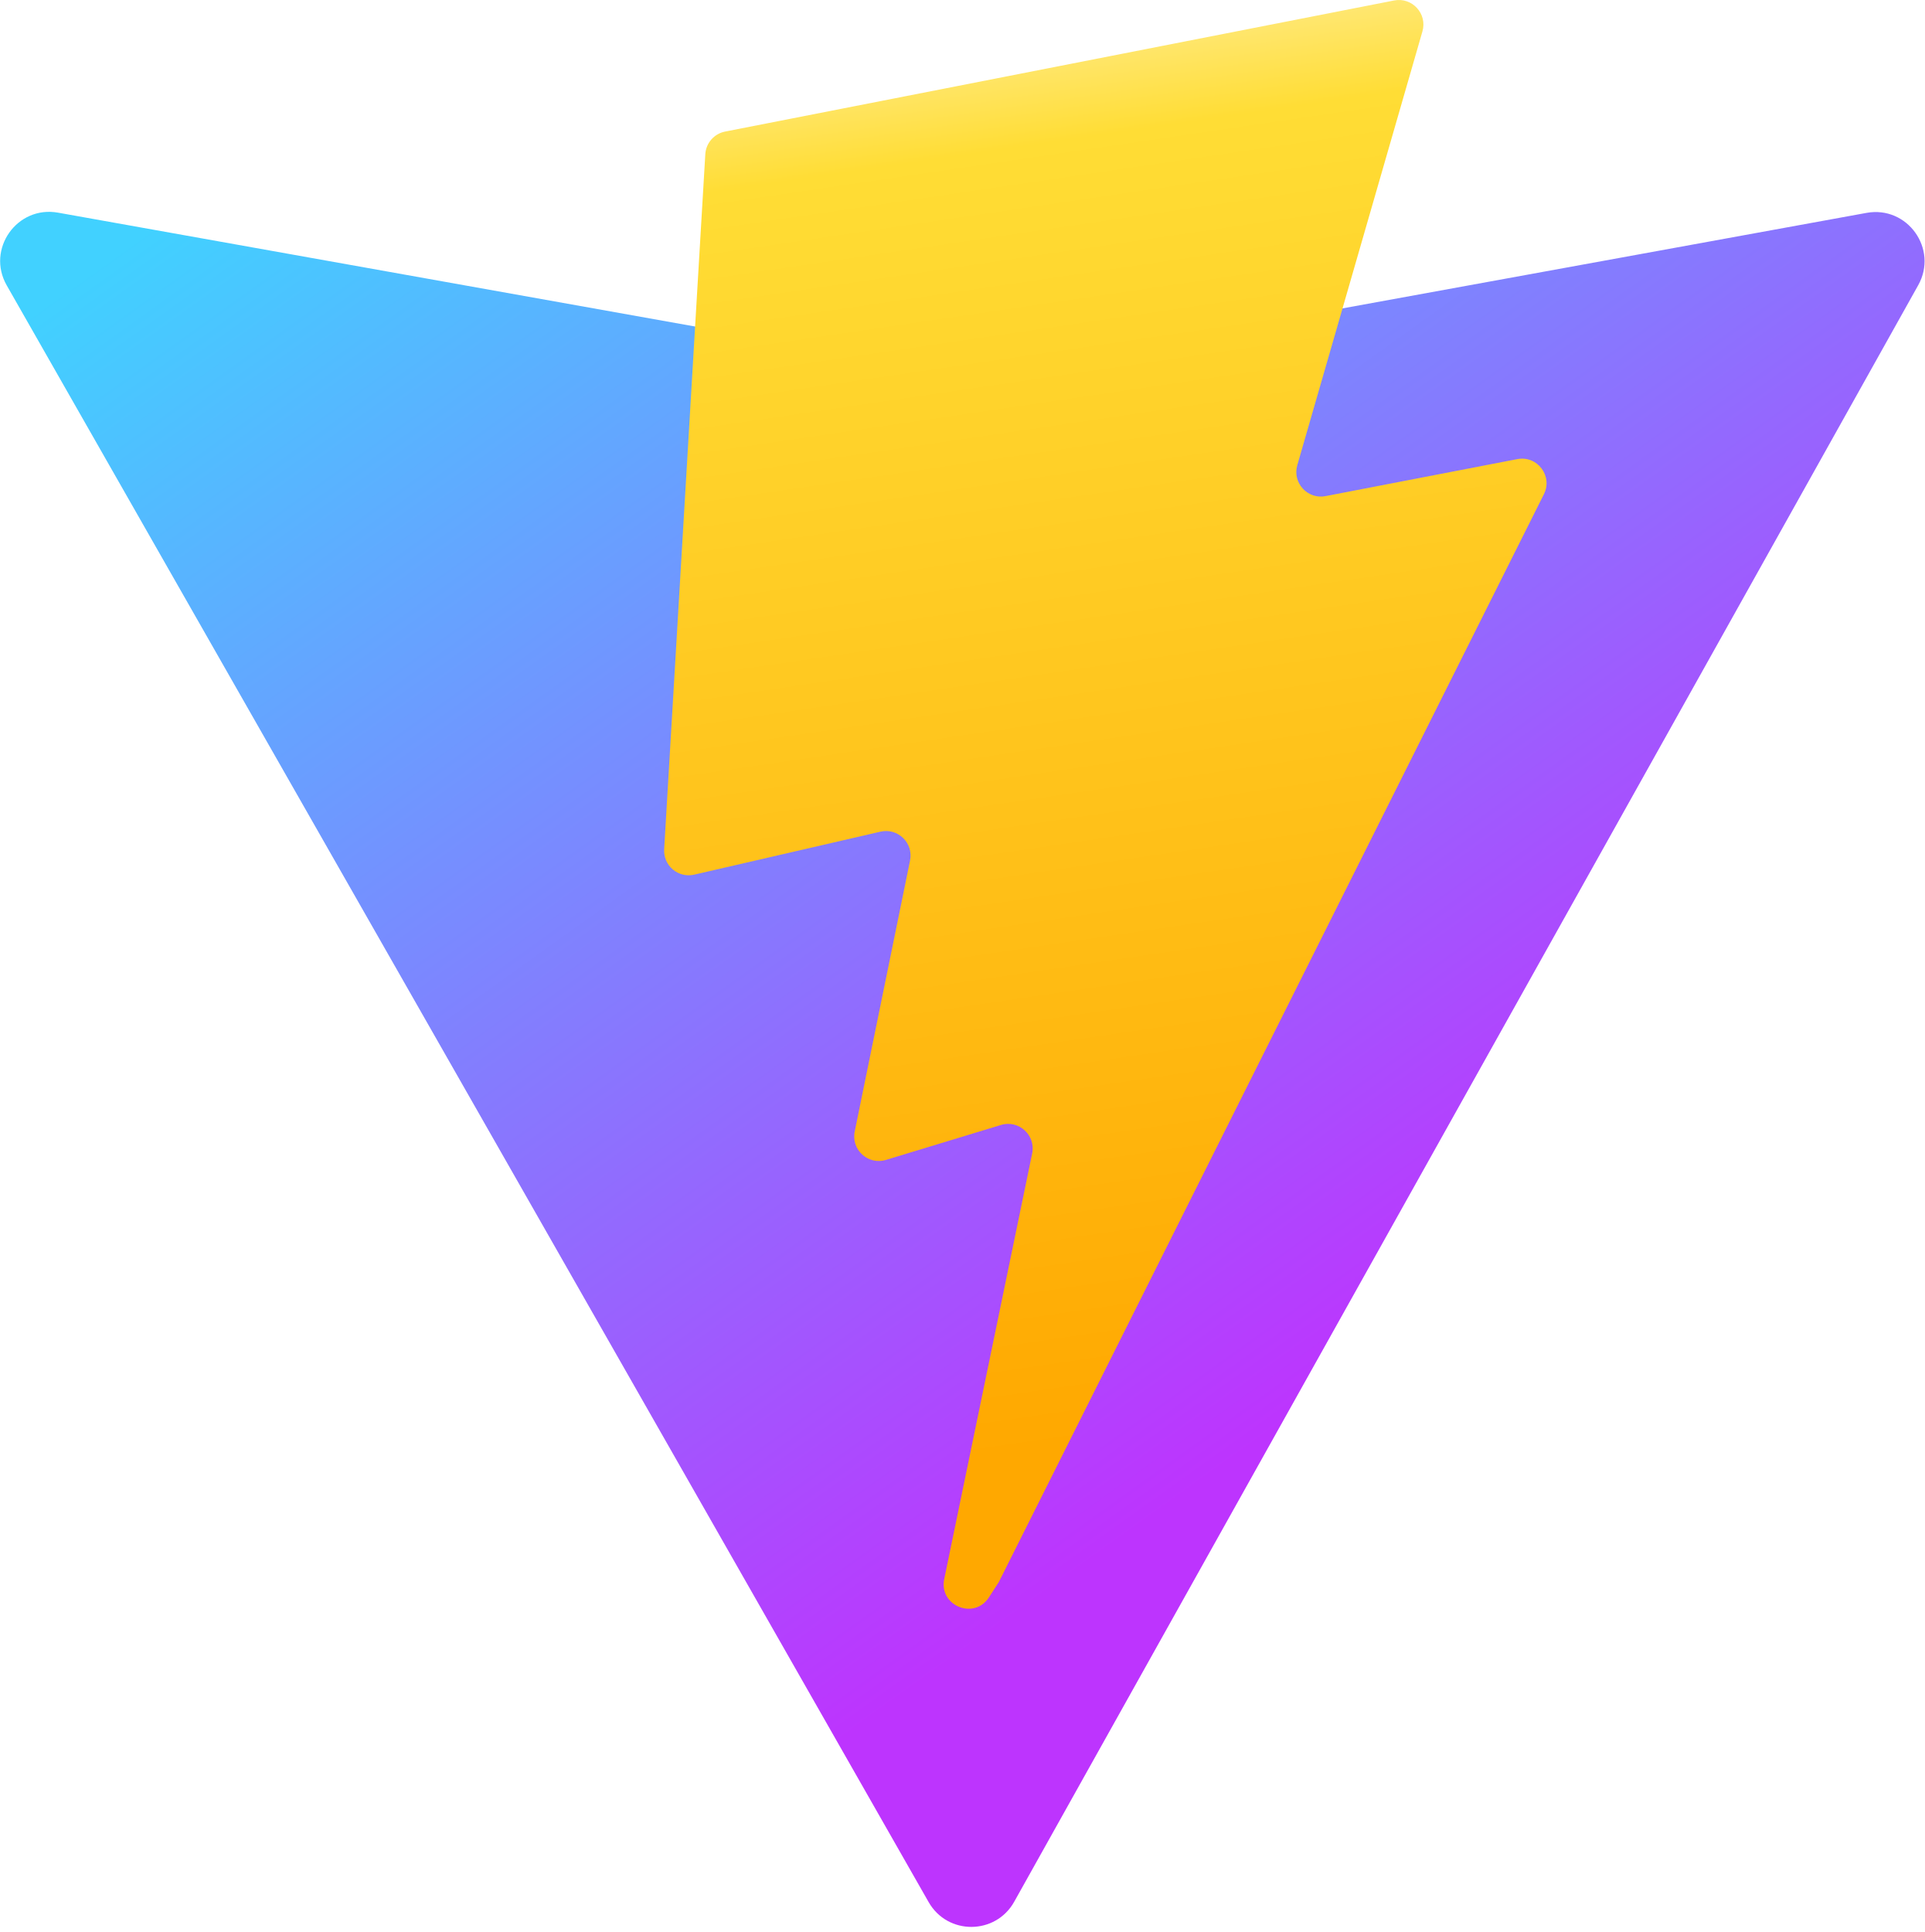
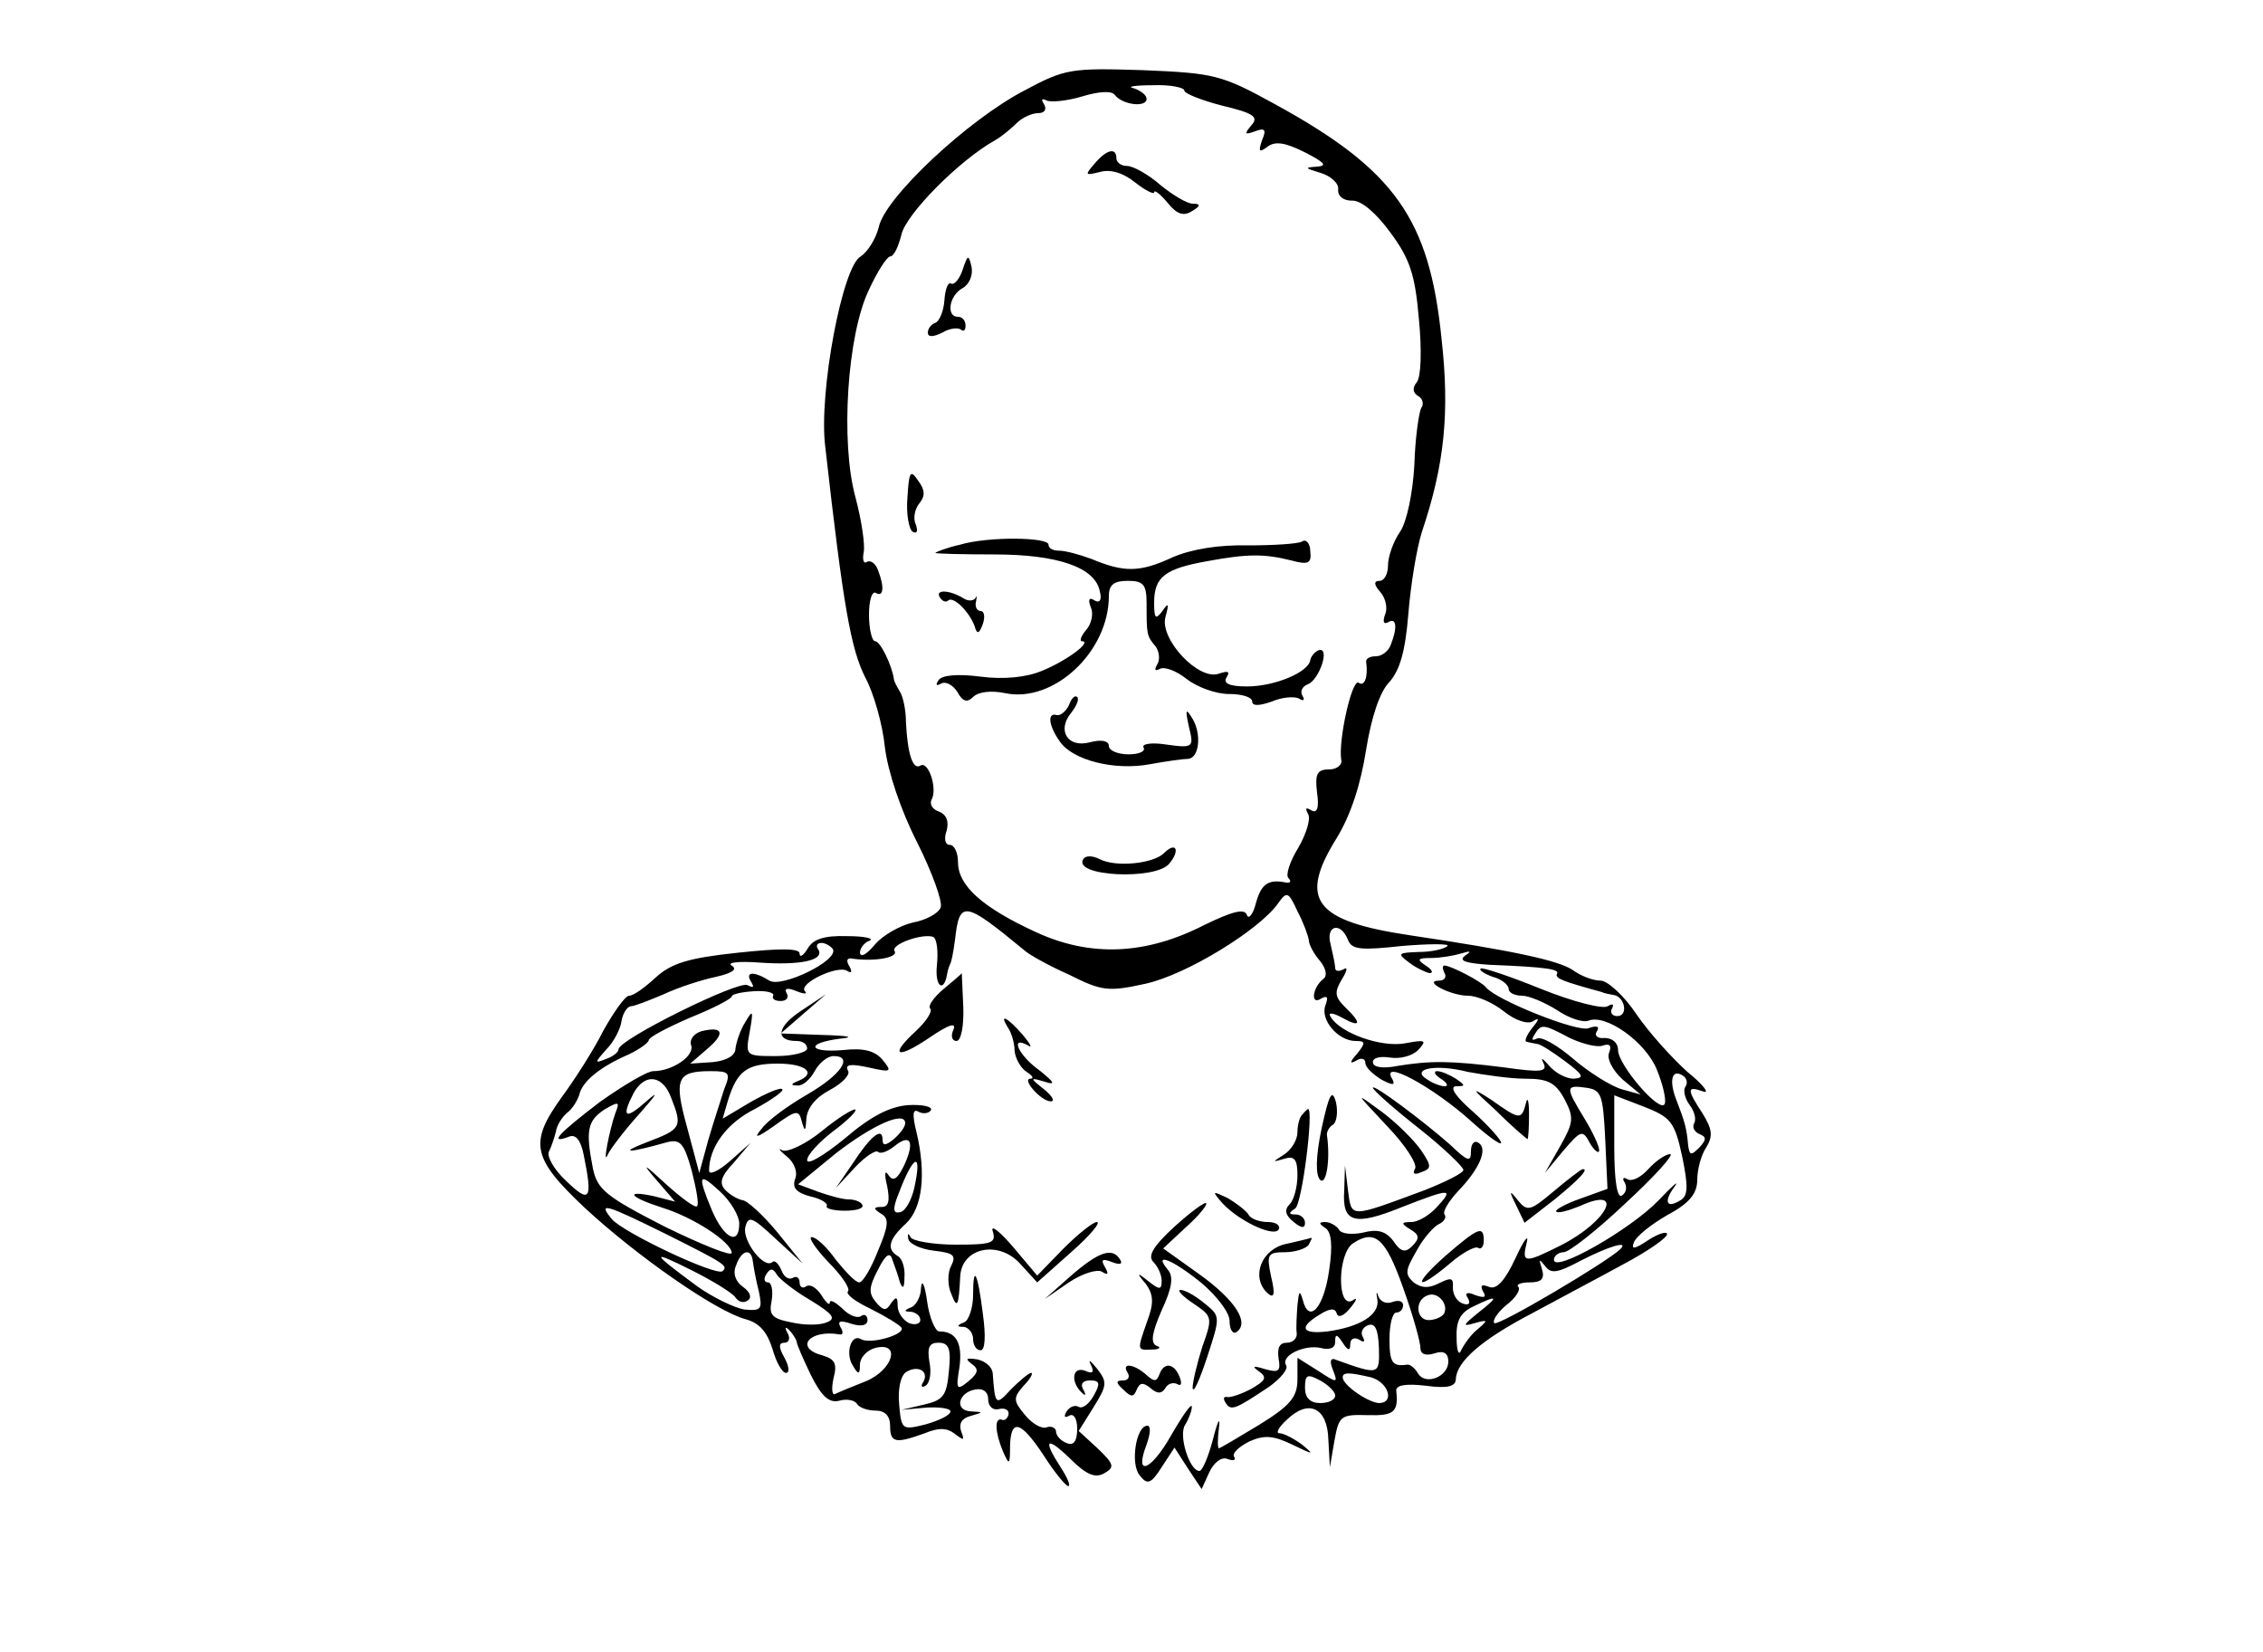
- <svg xmlns="http://www.w3.org/2000/svg" aria-hidden="true" role="img" class="iconify iconify--logos" width="31.88" height="32" preserveAspectRatio="xMidYMid meet" viewBox="0 0 256 257">
-   <defs>
-     <linearGradient id="IconifyId1813088fe1fbc01fb466" x1="-.828%" x2="57.636%" y1="7.652%" y2="78.411%">
-       <stop offset="0%" stop-color="#41D1FF" />
-       <stop offset="100%" stop-color="#BD34FE" />
-     </linearGradient>
-     <linearGradient id="IconifyId1813088fe1fbc01fb467" x1="43.376%" x2="50.316%" y1="2.242%" y2="89.03%">
-       <stop offset="0%" stop-color="#FFEA83" />
-       <stop offset="8.333%" stop-color="#FFDD35" />
-       <stop offset="100%" stop-color="#FFA800" />
-     </linearGradient>
-   </defs>
-   <path fill="url(#IconifyId1813088fe1fbc01fb466)" d="M255.153 37.938L134.897 252.976c-2.483 4.44-8.862 4.466-11.382.048L.875 37.958c-2.746-4.814 1.371-10.646 6.827-9.67l120.385 21.517a6.537 6.537 0 0 0 2.322-.004l117.867-21.483c5.438-.991 9.574 4.796 6.877 9.62Z" />
-   <path fill="url(#IconifyId1813088fe1fbc01fb467)" d="M185.432.063L96.44 17.501a3.268 3.268 0 0 0-2.634 3.014l-5.474 92.456a3.268 3.268 0 0 0 3.997 3.378l24.777-5.718c2.318-.535 4.413 1.507 3.936 3.838l-7.361 36.047c-.495 2.426 1.782 4.5 4.151 3.78l15.304-4.649c2.372-.72 4.652 1.36 4.15 3.788l-11.698 56.621c-.732 3.542 3.979 5.473 5.943 2.437l1.313-2.028l72.516-144.72c1.215-2.423-.88-5.186-3.54-4.672l-25.505 4.922c-2.396.462-4.435-1.77-3.759-4.114l16.646-57.705c.677-2.35-1.37-4.583-3.769-4.113Z" />
+ <svg xmlns="http://www.w3.org/2000/svg" version="1.0" width="300pt" height="219pt" viewBox="0 0 300 219" preserveAspectRatio="xMidYMid meet">
+   <g transform="translate(0,219) scale(0.1,-0.1)" fill="#000000" stroke="none">
+     <path d="M1358 2070 c-75 -39 -185 -142 -193 -181 -4 -16 -15 -33 -24 -39 -24 -12 -56 -181 -47 -252 24 -213 34 -268 53 -306 11 -20 23 -62 26 -92 4 -33 21 -84 43 -127 20 -40 34 -79 31 -86 -3 -8 -20 -17 -37 -20 -17 -4 -40 -17 -50 -29 -11 -13 -19 -18 -20 -11 0 6 6 14 13 16 6 3 -7 6 -30 6 -30 1 -45 -4 -52 -16 -6 -10 -11 -13 -11 -7 0 7 -26 7 -82 1 -66 -7 -88 -14 -109 -33 -14 -13 -29 -24 -35 -24 -5 0 -20 -21 -34 -46 -13 -26 -38 -65 -55 -88 -44 -61 -40 -81 30 -147 69 -64 175 -138 214 -148 18 -5 28 -17 35 -39 5 -18 13 -32 18 -32 5 0 4 9 -2 20 -8 14 -8 20 0 20 6 0 8 6 4 13 -4 7 -3 9 2 4 5 -5 9 -12 10 -15 0 -4 9 -24 19 -45 14 -28 24 -37 37 -34 10 3 21 1 24 -4 3 -5 14 -9 25 -9 12 0 19 -7 19 -20 0 -23 7 -24 46 -10 19 8 30 7 40 -1 12 -9 13 -9 8 4 -3 10 1 17 13 20 17 5 17 5 0 6 -22 1 -17 25 6 29 10 2 17 -3 17 -13 0 -9 6 -15 14 -13 8 2 14 -1 13 -7 -1 -5 -5 -9 -9 -7 -10 3 -9 -17 2 -43 8 -18 9 -17 9 8 1 37 14 34 45 -13 14 -22 29 -40 32 -40 4 0 -1 11 -10 25 -24 37 -19 42 13 11 21 -21 33 -26 45 -19 14 8 13 12 -9 33 l-25 23 20 32 c18 29 18 33 4 51 -8 10 -12 13 -8 5 5 -10 3 -13 -8 -8 -17 6 -19 -16 -3 -30 4 -4 5 -2 1 5 -4 7 -1 12 9 12 13 0 14 -4 5 -20 -6 -11 -15 -18 -20 -15 -5 3 -12 0 -16 -6 -4 -7 -3 -9 3 -6 6 4 11 -3 11 -17 0 -17 -5 -23 -14 -19 -8 3 -14 10 -14 15 0 5 -6 8 -12 6 -7 -3 -20 5 -29 16 -16 19 -16 23 -2 39 9 9 13 17 10 17 -3 0 -15 -10 -27 -22 -20 -22 -21 -21 -24 22 -1 8 -10 16 -21 18 -14 2 -16 1 -7 -6 10 -7 9 -12 -4 -23 -16 -13 -17 -11 -12 19 4 31 -4 47 -27 47 -5 0 -13 18 -16 40 -3 22 -7 30 -8 18 0 -12 -7 -24 -13 -26 -10 -4 -10 -6 0 -6 6 -1 12 -5 12 -11 0 -5 -7 -7 -15 -4 -8 4 -15 14 -15 23 0 12 -2 13 -9 3 -6 -10 -10 -10 -20 2 -10 12 -9 20 3 43 10 20 16 24 19 13 3 -8 8 -22 10 -30 4 -10 6 -7 6 7 1 12 -3 25 -9 28 -15 9 -12 22 11 43 22 21 27 66 14 121 -6 24 -5 32 3 27 6 -3 13 -2 16 2 3 5 -11 8 -30 7 -25 -2 -50 -15 -85 -45 -27 -22 -49 -35 -49 -28 0 7 16 24 34 38 19 14 32 27 30 29 -2 2 -22 -10 -44 -28 -22 -18 -46 -29 -53 -26 -6 4 -4 0 6 -8 10 -8 15 -21 11 -30 -4 -12 2 -18 20 -23 14 -3 24 -9 22 -13 -2 -3 9 -6 24 -6 15 0 26 3 23 8 -2 4 -10 7 -18 7 -8 0 -26 5 -40 10 l-27 10 50 41 c49 38 92 57 92 40 0 -5 -7 -14 -15 -21 -11 -9 -15 -9 -15 -1 0 18 -16 5 -40 -32 l-22 -32 25 27 c14 15 28 24 31 21 3 -3 12 0 21 7 22 18 28 7 14 -24 -9 -19 -15 -23 -21 -14 -5 8 -6 2 -2 -14 4 -20 2 -28 -7 -28 -11 0 -12 -2 -1 -9 11 -6 10 -16 -4 -49 -9 -23 -20 -42 -25 -42 -5 0 -18 14 -31 30 -12 17 -26 30 -32 30 -5 0 5 -15 22 -33 18 -18 30 -36 26 -39 -3 -4 11 -14 30 -23 20 -10 38 -21 41 -25 6 -9 -42 -23 -54 -15 -13 7 -21 -20 -10 -36 7 -12 9 -11 9 2 0 9 9 19 20 22 35 9 24 -29 -12 -44 -18 -7 -37 -15 -41 -17 -4 -2 -5 7 -2 21 5 19 2 25 -14 30 -39 10 -18 35 22 28 5 -1 5 4 1 10 -4 8 0 9 15 4 13 -4 21 -2 21 5 0 6 -4 9 -9 5 -5 -3 -17 2 -25 11 -9 8 -16 12 -16 7 0 -4 -5 0 -11 10 -6 9 -14 15 -20 12 -5 -4 -9 -1 -9 5 0 6 -4 9 -9 6 -5 -3 -12 1 -15 10 -4 9 -9 14 -12 11 -11 -10 -40 28 -36 46 4 16 9 14 40 -15 l36 -33 -34 42 c-19 23 -40 42 -46 42 -5 1 -15 6 -22 13 -9 9 -7 18 11 37 l22 26 -27 -24 c-16 -14 -28 -19 -28 -13 0 31 23 63 61 82 22 12 39 24 36 26 -2 3 -21 -5 -42 -17 l-37 -22 7 24 c12 39 25 49 66 49 38 0 52 -13 27 -23 -10 -4 -10 -6 -1 -6 7 -1 17 8 23 19 6 11 17 20 25 20 27 0 10 -25 -35 -51 -26 -15 -53 -35 -60 -45 -12 -14 -7 -13 17 4 29 21 32 21 36 5 4 -14 5 -13 6 4 1 14 12 28 31 38 17 9 28 21 24 26 -4 8 4 9 27 4 31 -7 32 -6 19 10 -10 12 -25 16 -52 13 -46 -4 -51 9 -5 15 21 2 13 4 -23 5 l-55 2 30 26 30 26 -33 -22 c-32 -21 -35 -40 -6 -40 8 0 14 -4 14 -10 0 -5 -19 -10 -41 -10 -41 0 -41 0 -35 33 5 28 4 29 -6 12 -7 -11 -12 -27 -13 -35 0 -9 -11 -16 -30 -18 l-30 -2 22 19 c25 21 22 31 -7 24 -10 -3 -16 -11 -14 -18 6 -14 -24 -35 -50 -35 -8 0 -40 -19 -71 -41 -55 -42 -68 -56 -41 -46 9 4 16 -4 20 -25 12 -59 8 -64 -24 -33 -16 15 -26 33 -22 39 3 6 7 18 9 26 1 8 8 19 15 25 7 5 14 17 16 24 4 17 26 36 65 53 15 7 27 16 27 19 0 4 25 17 55 30 30 12 55 25 55 28 0 3 13 6 30 7 16 1 27 -2 25 -6 -2 -4 2 -7 10 -7 8 0 11 5 8 10 -4 7 1 8 13 3 10 -4 15 -4 11 0 -9 10 43 35 56 27 6 -4 7 -1 3 6 -5 8 -3 12 5 10 30 -4 60 2 55 10 -6 9 37 24 51 19 5 -2 7 -19 5 -38 -3 -29 10 -37 14 -9 1 5 3 10 4 12 1 1 4 15 6 31 6 53 12 52 91 -13 6 -6 33 -21 60 -33 44 -22 52 -23 102 -12 54 12 150 71 175 106 12 17 14 16 26 -10 8 -15 14 -32 15 -38 0 -6 7 -19 15 -28 8 -10 10 -20 4 -24 -14 -11 -17 -35 -3 -26 9 5 10 2 6 -9 -7 -19 17 -47 40 -47 13 0 14 -2 2 -17 -10 -11 -10 -14 -1 -9 6 4 12 3 12 -3 0 -6 10 -15 21 -22 15 -8 19 -8 15 0 -18 29 53 -9 105 -56 21 -19 39 -32 39 -28 0 4 -17 23 -37 41 -23 20 -32 33 -23 34 13 0 13 1 0 10 -8 5 -19 10 -25 10 -5 0 -3 -5 5 -10 8 -5 11 -10 5 -10 -5 0 -16 4 -23 9 -23 14 11 21 54 10 22 -4 56 -9 76 -9 30 0 40 -5 52 -27 13 -25 12 -31 -6 -63 l-20 -35 24 29 c24 28 26 29 36 10 6 -10 12 -14 12 -9 0 6 -9 25 -20 43 -25 41 -25 44 3 40 20 -3 22 -9 25 -68 l3 -66 -36 -13 c-20 -7 -34 -15 -32 -17 2 -3 16 1 31 7 61 28 38 -20 -25 -52 -48 -24 -52 -24 -45 4 3 12 -4 3 -15 -21 -14 -30 -25 -42 -35 -38 -10 4 -12 2 -8 -6 5 -8 2 -9 -10 -5 -11 5 -15 3 -10 -4 4 -7 1 -10 -7 -7 -8 3 -13 12 -13 21 1 13 -2 14 -18 6 -14 -7 -23 -7 -34 1 -12 11 -11 16 4 42 9 17 23 32 29 35 7 3 11 9 8 13 -3 4 6 18 18 31 28 29 40 56 27 64 -6 4 -10 -2 -10 -11 0 -15 -4 -14 -27 8 -35 31 -103 82 -103 76 0 -3 27 -27 60 -53 33 -26 60 -52 60 -56 0 -4 -24 -16 -52 -27 -100 -37 -96 -37 -101 0 l-4 33 -1 -33 c-3 -43 13 -48 77 -22 64 25 69 25 46 0 -10 -11 -25 -20 -34 -20 -14 0 -14 -2 -1 -10 12 -7 12 -12 2 -22 -9 -9 -15 -8 -25 7 -10 13 -21 16 -40 11 -14 -3 -29 -2 -32 4 -3 5 -12 10 -18 10 -9 0 -9 -2 0 -8 8 -5 10 -23 5 -56 -7 -50 -27 -72 -35 -39 -4 13 -5 12 -7 -7 -1 -14 -2 -31 -1 -37 1 -7 -5 -13 -13 -13 -10 0 -13 -7 -11 -21 3 -17 0 -19 -18 -14 -16 5 -18 4 -8 -3 11 -8 9 -12 -10 -23 -13 -7 -28 -12 -32 -11 -5 1 -6 -2 -2 -8 7 -11 13 -8 58 22 15 11 25 23 22 28 -8 13 25 28 46 23 12 -3 19 0 19 8 0 11 2 11 10 -1 7 -11 10 -11 10 -2 0 7 5 10 12 6 6 -4 8 -3 5 3 -4 6 -1 13 6 16 10 4 14 -5 15 -30 1 -36 0 -36 -56 -16 -8 4 -10 -1 -5 -13 7 -18 6 -18 -20 -1 l-27 17 0 -28 c0 -24 -9 -35 -51 -61 -28 -17 -52 -31 -53 -31 -2 0 -2 12 0 28 2 15 -2 8 -8 -16 -6 -23 -14 -42 -18 -42 -13 0 -28 47 -19 61 5 8 9 19 9 24 0 6 -12 -11 -27 -37 -27 -48 -50 -57 -33 -13 5 14 6 25 1 25 -15 0 -23 -51 -10 -66 10 -13 15 -11 29 11 l17 26 18 -28 18 -27 10 22 c6 13 16 21 24 18 8 -3 12 -2 9 3 -3 4 6 13 20 20 20 9 32 8 57 -4 29 -14 30 -14 13 0 -11 8 -24 15 -30 15 -5 0 -1 8 10 18 29 28 54 16 55 -27 l2 -36 6 35 c6 33 8 35 44 34 35 -1 41 4 38 32 -1 8 13 10 39 7 29 -4 40 -1 40 9 1 23 34 52 101 87 35 19 90 48 121 65 32 17 58 35 58 40 0 4 -11 1 -25 -8 -18 -12 -23 -13 -19 -3 3 8 23 24 44 36 30 16 40 29 40 47 0 13 5 33 12 43 9 15 8 24 -5 45 -21 32 -21 37 1 29 9 -3 0 9 -21 26 -20 18 -51 52 -68 77 -16 24 -38 44 -47 44 -10 0 -26 6 -37 14 -19 13 -81 26 -215 46 -128 19 -149 47 -98 129 19 31 32 72 39 117 7 43 18 77 31 90 14 16 21 41 25 90 3 38 11 87 18 109 30 89 37 158 26 256 -16 159 -62 224 -221 311 -71 39 -80 41 -175 45 -95 3 -103 2 -157 -27z m212 0 c0 -4 23 -13 50 -20 42 -10 49 -15 39 -26 -10 -12 -9 -13 5 -8 13 5 15 2 9 -12 -5 -15 -4 -17 8 -8 10 7 23 5 49 -8 27 -14 30 -18 15 -19 -16 -1 -15 -2 5 -8 14 -4 25 -14 24 -22 -1 -9 7 -15 18 -15 12 1 32 -16 51 -42 26 -35 33 -56 38 -115 4 -41 3 -77 -3 -84 -6 -7 -5 -14 2 -18 6 -3 8 -11 4 -16 -3 -6 -8 -40 -9 -75 -2 -37 -10 -76 -19 -89 -9 -13 -16 -33 -16 -45 0 -11 -5 -20 -11 -20 -8 0 -8 -5 1 -15 7 -8 10 -22 6 -30 -3 -9 -2 -13 4 -10 11 7 13 -6 4 -29 -3 -9 -12 -16 -20 -16 -8 0 -13 -3 -13 -7 3 -20 -2 -34 -10 -28 -9 5 -27 -77 -23 -102 2 -7 -6 -13 -16 -13 -16 0 -19 -6 -16 -31 3 -20 0 -28 -8 -23 -7 4 -8 3 -4 -5 4 -6 -2 -26 -13 -45 -11 -18 -17 -36 -13 -40 4 -4 3 -7 -3 -6 -24 5 -33 -2 -40 -27 -4 -16 -10 -22 -12 -16 -3 9 -19 5 -56 -13 -78 -40 -151 -43 -223 -10 -72 33 -104 62 -104 93 0 13 -5 23 -11 23 -6 0 -8 8 -4 19 3 12 0 21 -10 25 -9 3 -13 10 -10 16 8 14 -4 52 -15 45 -10 -6 -17 16 -19 58 0 16 -4 34 -8 40 -4 7 -8 14 -8 17 -3 19 -18 50 -25 50 -4 0 -8 16 -8 35 0 19 4 32 9 29 10 -6 12 7 3 30 -3 9 -10 14 -15 11 -4 -3 -6 3 -4 13 2 10 -3 43 -11 73 -20 73 -11 215 18 275 11 24 24 44 28 44 5 0 11 13 15 29 6 27 76 98 124 125 9 5 22 16 29 23 7 7 20 13 28 13 9 0 12 5 8 12 -4 6 -3 8 3 5 5 -3 27 -1 47 5 23 7 40 8 44 2 10 -13 42 -17 42 -5 0 5 -8 11 -17 14 -10 2 1 4 25 4 23 1 42 -3 42 -7z m217 -1126 c5 -13 17 -14 72 -8 36 3 63 3 60 0 -4 -4 -21 -8 -38 -8 -28 -1 -29 -2 -13 -14 9 -7 22 -13 27 -14 6 0 3 5 -5 10 -12 8 -11 10 7 10 12 0 30 3 40 6 13 4 14 3 5 -3 -9 -7 2 -10 33 -12 76 -3 93 -6 89 -12 -3 -6 8 -10 59 -24 4 -2 11 -3 16 -4 15 -2 20 -28 5 -28 -7 0 -10 5 -7 10 3 6 1 7 -6 3 -6 -4 -46 6 -88 23 -42 17 -78 29 -80 27 -3 -2 5 -7 16 -11 12 -3 21 -11 21 -16 0 -5 8 -9 18 -9 9 0 30 -9 46 -19 16 -11 35 -17 42 -14 23 9 75 -28 90 -64 8 -19 13 -40 11 -46 -5 -15 -62 51 -62 71 0 10 -8 16 -18 16 -9 -1 -14 3 -10 9 4 6 0 8 -11 4 -14 -6 -122 37 -136 54 -6 8 -47 29 -55 29 -3 0 -3 -4 0 -10 3 -5 0 -10 -7 -10 -23 0 15 -20 38 -20 12 0 33 -9 48 -21 15 -12 31 -17 38 -13 9 6 9 3 -1 -9 -7 -9 -11 -18 -7 -18 3 -1 9 -2 14 -3 4 0 21 -11 37 -23 24 -18 26 -22 11 -23 -10 0 -25 8 -33 18 -8 9 -11 11 -7 3 6 -12 -3 -13 -52 -6 -71 9 -98 9 -141 2 -20 -4 -33 -2 -33 5 0 6 10 8 23 6 13 -2 29 2 37 10 12 13 10 14 -17 9 -31 -6 -86 13 -99 35 -4 6 2 6 15 -1 25 -14 27 -8 4 14 -14 14 -14 20 -4 37 7 11 8 17 2 13 -6 -3 -11 -3 -11 2 0 4 -3 18 -6 31 -7 25 13 31 23 6z m-683 -12 c9 -15 -68 -52 -84 -42 -21 13 -33 12 -24 -2 4 -7 3 -8 -5 -4 -11 7 -171 -72 -171 -85 0 -4 -8 -10 -17 -13 -15 -6 -15 -5 1 13 10 10 19 28 20 38 2 10 7 18 12 19 5 0 25 8 44 16 19 9 50 19 69 23 22 5 29 10 21 15 -7 4 9 6 36 4 55 -4 87 3 79 17 -4 5 -2 9 4 9 5 0 12 -4 15 -8z m977 -118 c17 -8 37 -13 44 -10 9 3 12 0 8 -10 -3 -8 5 -23 18 -35 l24 -20 -25 7 c-14 4 -43 22 -64 40 -21 18 -43 31 -49 27 -6 -3 -7 -1 -3 5 9 15 11 15 47 -4z m-1121 -68 c-4 -13 -14 -43 -21 -67 l-12 -44 -16 60 c-18 65 -14 75 31 75 25 0 27 -2 18 -24z m1274 3 c-3 -5 0 -16 6 -24 6 -8 9 -18 6 -24 -3 -5 0 -11 6 -14 10 -4 11 -7 1 -18 -11 -11 -13 -11 -15 2 -2 24 -5 33 -15 59 -11 27 -7 44 8 34 5 -3 7 -10 3 -15z m-1344 -15 c15 -38 13 -41 -32 -58 -39 -15 -26 -15 27 0 17 4 22 -2 32 -38 6 -24 10 -45 7 -47 -2 -3 -21 11 -42 30 -29 27 -32 28 -12 5 l25 -29 -27 7 c-41 9 -34 -1 10 -15 42 -13 92 -46 92 -60 0 -5 -40 11 -89 35 -78 40 -89 49 -95 77 -10 51 -7 63 15 78 19 11 21 11 15 -4 -8 -22 -18 -74 -10 -55 4 8 23 33 43 55 21 24 25 30 9 16 -29 -26 -35 -23 -18 10 15 27 39 24 50 -7z m1340 -77 c8 -39 8 -52 -2 -58 -19 -12 -23 -2 -8 18 7 10 -3 1 -22 -19 -37 -38 -138 -96 -138 -78 0 5 6 10 13 10 7 0 44 29 82 65 39 36 65 65 59 65 -6 0 -19 -9 -29 -20 -10 -11 -22 -17 -28 -13 -5 3 -7 1 -3 -5 3 -6 2 -13 -4 -17 -6 -4 -10 19 -10 64 l0 69 39 -15 c36 -14 41 -20 51 -66z m-1018 -42 c-4 -17 -12 -31 -19 -32 -9 -2 -10 4 -2 24 20 53 32 58 21 8z m-232 -47 c0 -30 -20 -20 -36 17 -20 48 -18 52 11 25 14 -13 25 -32 25 -42z m-97 -14 c80 -40 82 -42 75 -49 -7 -8 -132 51 -147 69 -19 23 -9 20 72 -20z m977 -71 c13 -36 23 -72 23 -80 0 -8 7 -11 19 -7 12 4 18 0 18 -11 0 -20 -30 -32 -40 -16 -4 7 -10 12 -14 12 -20 -3 -24 2 -24 34 0 19 4 35 9 35 5 0 9 4 9 10 0 5 -6 7 -14 4 -8 -3 -16 0 -19 8 -2 7 -3 5 -1 -5 3 -20 -23 -36 -66 -42 -34 -4 -39 5 -11 22 14 9 21 9 23 2 2 -7 10 -3 18 7 9 11 10 15 3 10 -21 -12 -20 63 1 76 29 19 43 6 66 -59z m288 51 c-19 -18 -163 -103 -167 -98 -3 3 4 14 16 24 12 9 19 20 16 24 -4 3 3 6 15 6 16 0 20 5 16 18 -4 13 -4 14 4 4 8 -11 16 -10 48 7 37 19 64 27 52 15z m-1173 -64 c4 -6 11 -8 16 -4 6 3 4 11 -6 18 -10 7 -14 18 -9 29 7 20 20 23 22 5 1 -7 4 -25 8 -40 5 -24 3 -26 -19 -24 -13 2 -42 16 -63 31 -61 45 -63 49 -7 21 28 -14 54 -30 58 -36z m100 -4 c29 -18 34 -24 21 -29 -9 -4 -30 -4 -47 0 -26 5 -30 10 -26 29 2 13 0 24 -5 24 -5 0 -6 5 -2 11 5 8 9 8 14 -1 4 -6 24 -22 45 -34z m839 -18 c-3 -4 -12 -8 -20 -8 -17 0 -19 27 -1 33 14 5 28 -13 21 -25z m46 2 c-21 -17 -22 -19 -5 -14 18 5 18 4 4 -8 -9 -7 -18 -20 -22 -28 -3 -8 -6 -1 -6 16 -1 23 5 34 22 42 33 16 35 14 7 -8z m-702 -77 c-3 -33 -7 -39 -33 -45 l-30 -7 33 3 c17 1 32 -1 32 -5 0 -5 -15 -12 -32 -17 -32 -8 -33 -8 -36 26 -2 21 2 38 9 43 16 10 31 1 23 -13 -4 -6 -2 -8 3 -5 6 4 8 18 5 32 -3 19 0 25 12 25 14 0 17 -8 14 -37z m512 -33 c0 -6 -9 -10 -20 -10 -13 0 -20 7 -20 20 0 18 3 19 20 10 11 -6 20 -15 20 -20z m48 24 c23 -7 31 -34 10 -34 -15 1 -48 24 -48 34 0 7 8 7 38 0z" />
+     <path d="M1451 1973 c-13 -15 -13 -16 7 -11 14 4 31 -1 47 -14 14 -11 25 -16 25 -13 0 4 8 -2 18 -14 12 -15 21 -18 32 -11 12 7 12 10 1 10 -7 0 -26 11 -43 25 -16 14 -36 25 -44 25 -8 0 -14 5 -14 10 0 15 -13 12 -29 -7z" />
+     <path d="M1276 1832 c-4 -12 -11 -20 -15 -18 -4 3 -8 -7 -9 -22 -1 -15 -7 -28 -12 -30 -6 -2 -10 -8 -10 -13 0 -6 7 -6 19 0 10 6 21 7 25 4 3 -3 6 -1 6 5 0 7 -4 12 -10 12 -16 0 -12 28 6 38 9 5 14 17 12 28 -4 17 -5 17 -12 -4z" />
+     <path d="M1203 1531 c-2 -22 2 -43 7 -46 6 -3 7 1 4 10 -4 8 -1 21 5 28 8 10 7 18 -2 30 -10 15 -12 12 -14 -22z" />
+     <path d="M1273 1468 c-18 -4 -33 -10 -33 -11 0 -1 35 -2 78 -2 84 0 134 -17 140 -49 3 -11 0 -16 -7 -12 -7 5 -9 1 -5 -9 4 -8 1 -22 -6 -30 -7 -8 -9 -15 -6 -15 15 0 -20 -26 -52 -39 -21 -9 -51 -12 -82 -8 -31 4 -52 2 -56 -5 -4 -6 -3 -8 4 -4 6 3 15 -2 21 -11 7 -13 13 -15 21 -7 7 7 24 9 43 5 64 -13 137 55 137 129 0 15 7 20 25 20 21 0 25 -5 25 -30 0 -41 0 -43 12 -57 5 -7 6 -18 2 -24 -4 -7 -3 -9 3 -6 6 4 22 -2 36 -13 14 -11 39 -20 56 -20 17 0 31 -4 31 -10 0 -6 9 -6 26 0 14 6 30 7 36 4 6 -4 8 -2 5 3 -4 6 -1 13 7 16 15 6 30 50 14 45 -5 -2 -10 -8 -11 -13 -2 -16 -47 -35 -84 -35 -23 0 -32 4 -27 12 5 8 2 9 -10 5 -27 -10 -79 46 -71 75 5 18 4 20 -4 8 -9 -12 -11 -10 -11 11 0 34 14 45 70 55 54 10 76 10 112 1 22 -6 27 -4 25 12 0 11 -6 17 -11 13 -6 -3 -38 -5 -71 -5 -39 1 -76 -5 -101 -16 -43 -20 -64 -20 -107 -2 -16 6 -35 11 -43 11 -8 0 -14 3 -14 8 0 10 -80 11 -117 0z" />
+     <path d="M1246 1398 c3 -5 8 -7 11 -4 7 6 28 -15 35 -34 3 -11 6 -11 11 3 3 9 2 17 -3 17 -5 0 -8 6 -6 13 1 6 1 9 -1 4 -3 -4 -10 -4 -16 0 -18 11 -38 12 -31 1z" />
+     <path d="M1417 1255 c-4 -8 -11 -14 -16 -13 -13 4 -11 -14 4 -35 17 -25 73 -39 120 -30 22 4 44 7 50 7 15 1 18 33 6 53 -9 15 -10 13 -5 -10 7 -28 6 -29 -30 -24 -19 3 -33 1 -30 -4 3 -5 -6 -9 -20 -9 -14 0 -26 5 -26 11 0 7 -10 9 -25 5 -30 -8 -44 16 -25 39 7 9 11 18 8 21 -3 3 -8 -2 -11 -11z" />
+     <path d="M1543 1059 c-14 -14 -64 -19 -85 -8 -10 5 -19 5 -22 0 -14 -23 96 -28 114 -6 15 18 9 30 -7 14z" />
+     <path d="M1251 879 c-13 -11 -21 -22 -18 -26 4 -3 -5 -17 -19 -30 -36 -33 -25 -38 19 -8 25 17 35 20 31 10 -4 -8 -2 -15 4 -15 6 0 10 20 9 45 -1 25 -2 45 -2 45 0 -1 -11 -10 -24 -21z" />
+     <path d="M1336 828 c5 -7 9 -21 9 -31 1 -10 8 -23 16 -28 8 -5 10 -9 5 -9 -12 0 14 -30 27 -30 6 0 2 7 -9 16 -19 15 -19 16 1 10 15 -5 13 -1 -7 15 -28 20 -40 47 -15 33 6 -4 3 2 -7 14 -21 24 -32 29 -20 10z" />
+     <path d="M1752 694 c-8 -38 -8 -62 -2 -68 8 -8 14 26 9 60 0 4 3 10 8 13 5 3 7 17 4 30 -5 18 -9 11 -19 -35z" />
+     <path d="M1984 717 c21 -21 40 -37 41 -37 1 0 2 15 2 33 0 17 -2 24 -4 15 -6 -23 -8 -23 -46 4 -28 18 -27 16 7 -15z" />
+     <path d="M1839 697 c24 -25 40 -50 37 -56 -4 -7 -1 -9 8 -5 14 5 14 8 0 29 -9 13 -32 36 -52 51 -37 27 -36 27 7 -19z" />
+     <path d="M1727 713 c-4 -3 -7 -14 -7 -24 0 -10 -8 -23 -17 -29 -17 -11 -17 -11 0 -6 13 4 17 -1 17 -22 0 -16 -5 -33 -10 -38 -8 -8 -6 -15 5 -24 10 -8 15 -9 15 -1 0 6 -6 11 -12 11 -10 0 -10 2 -1 8 9 5 25 132 17 132 0 0 -4 -3 -7 -7z" />
+     <path d="M2060 611 c-31 -26 -35 -28 -48 -12 -11 14 -12 13 -2 -7 l11 -23 40 31 c33 27 46 41 37 40 -2 0 -19 -13 -38 -29z" />
+     <path d="M1617 599 c20 -25 71 -50 78 -39 3 5 -3 10 -14 10 -11 0 -23 4 -26 10 -3 5 -16 15 -28 22 -19 9 -20 9 -10 -3z" />
+     <path d="M1556 563 c-27 -25 -35 -38 -27 -46 6 -6 11 -17 11 -25 0 -12 -3 -12 -17 -1 -16 13 -17 12 -4 -3 10 -14 11 -25 2 -49 -14 -40 -14 -39 7 -38 9 0 12 3 5 5 -8 4 -6 17 7 47 14 30 16 45 8 54 -20 24 7 13 45 -18 20 -17 37 -39 37 -50 0 -11 4 -18 9 -15 18 12 -1 42 -48 76 l-49 35 30 28 c17 15 29 30 27 32 -2 2 -21 -12 -43 -32z" />
+     <path d="M1316 558 c5 -16 -1 -18 -49 -18 -30 0 -58 5 -60 10 -3 6 -4 5 -3 -2 1 -7 17 -14 34 -16 26 -3 30 -6 23 -20 -5 -9 -5 -26 0 -37 8 -21 10 -17 12 24 3 38 52 47 80 15 l22 -24 45 40 c25 22 40 40 34 40 -5 0 -25 -16 -44 -35 l-35 -36 -32 38 c-18 21 -30 30 -27 21z" />
+     <path d="M1916 525 c-45 -40 -39 -48 6 -10 16 14 33 23 37 21 4 -3 8 1 8 9 0 21 -7 18 -51 -20z" />
+     <path d="M1705 541 c-33 -7 -47 -44 -25 -65 9 -8 11 -3 5 22 -6 29 -5 32 19 32 13 0 28 5 31 10 3 6 5 9 3 9 -2 -1 -16 -4 -33 -8z" />
+     <path d="M1420 499 l-35 -31 32 22 c18 12 38 18 44 14 8 -5 9 -3 4 6 -6 10 -4 12 9 7 10 -4 15 -3 11 3 -10 17 -28 11 -65 -21z" />
+     <path d="M1290 473 c0 -17 -6 -34 -12 -36 -10 -4 -10 -6 0 -6 6 -1 12 -8 12 -16 0 -8 4 -15 10 -15 6 0 7 19 3 48 -7 56 -13 67 -13 25z" />
+     <path d="M1582 462 c25 -17 26 -18 12 -57 -7 -22 -13 -47 -13 -55 1 -8 9 10 19 40 18 55 18 55 -3 72 -12 10 -26 18 -32 18 -5 0 2 -8 17 -18z" />
+     <path d="M1495 370 c3 -5 1 -10 -6 -10 -10 0 -10 -3 0 -12 11 -11 14 -10 18 0 4 9 8 10 18 2 9 -8 15 -8 20 0 3 6 11 8 16 5 5 -3 6 1 3 9 -7 19 -21 21 -27 4 -4 -10 -7 -10 -18 0 -16 14 -33 16 -24 2z" />
+   </g>
</svg>
